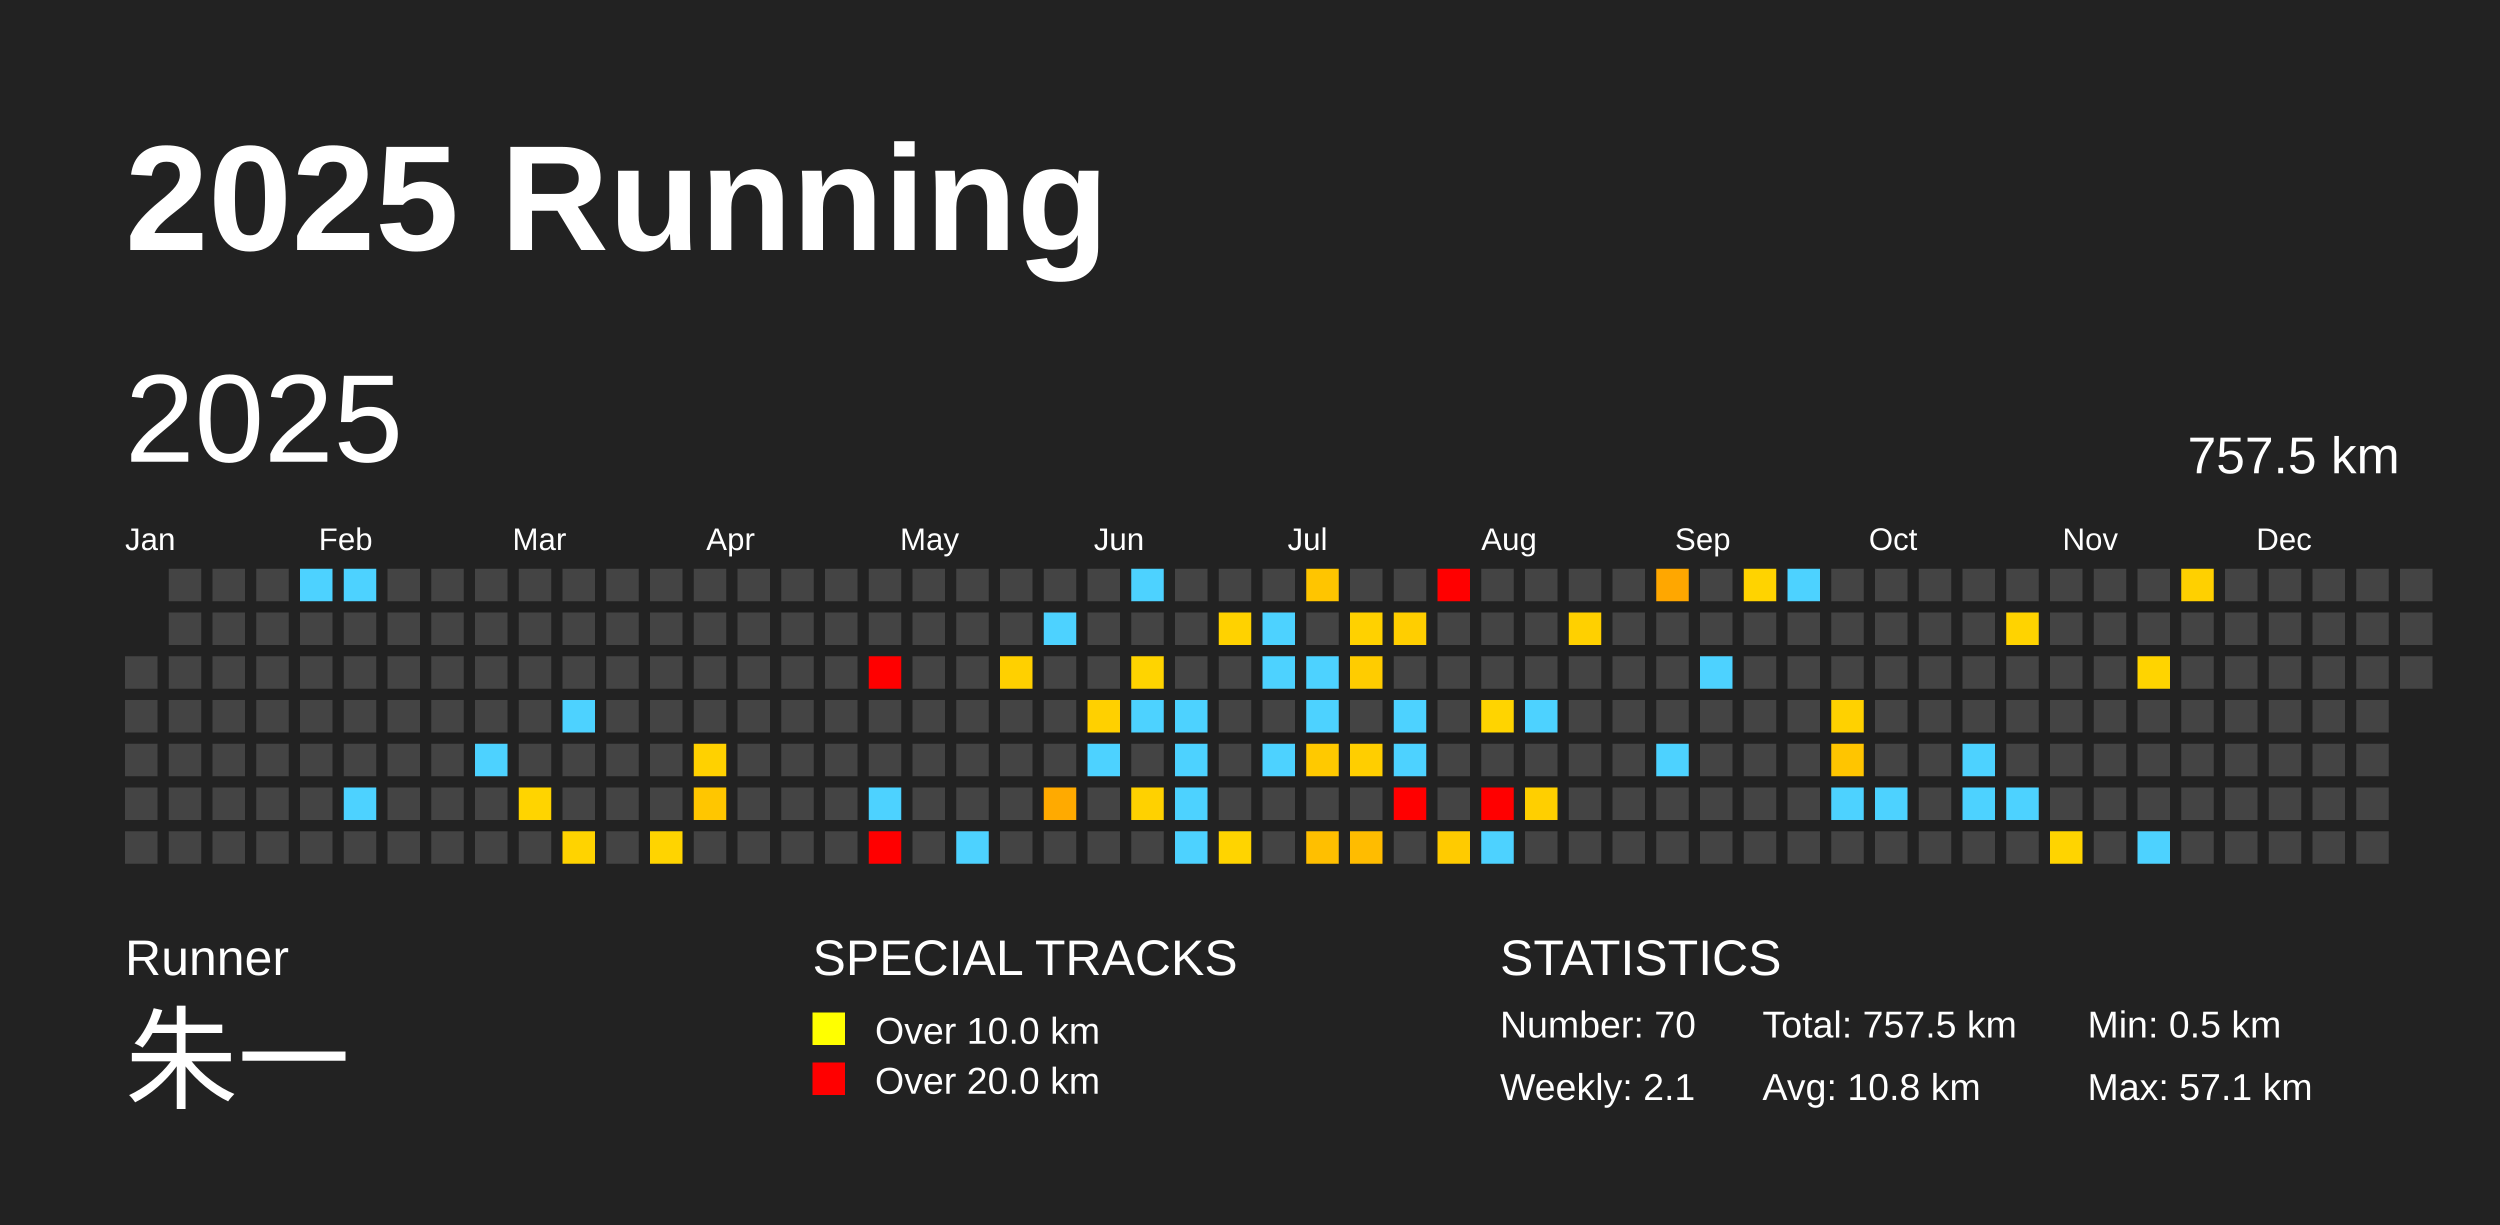
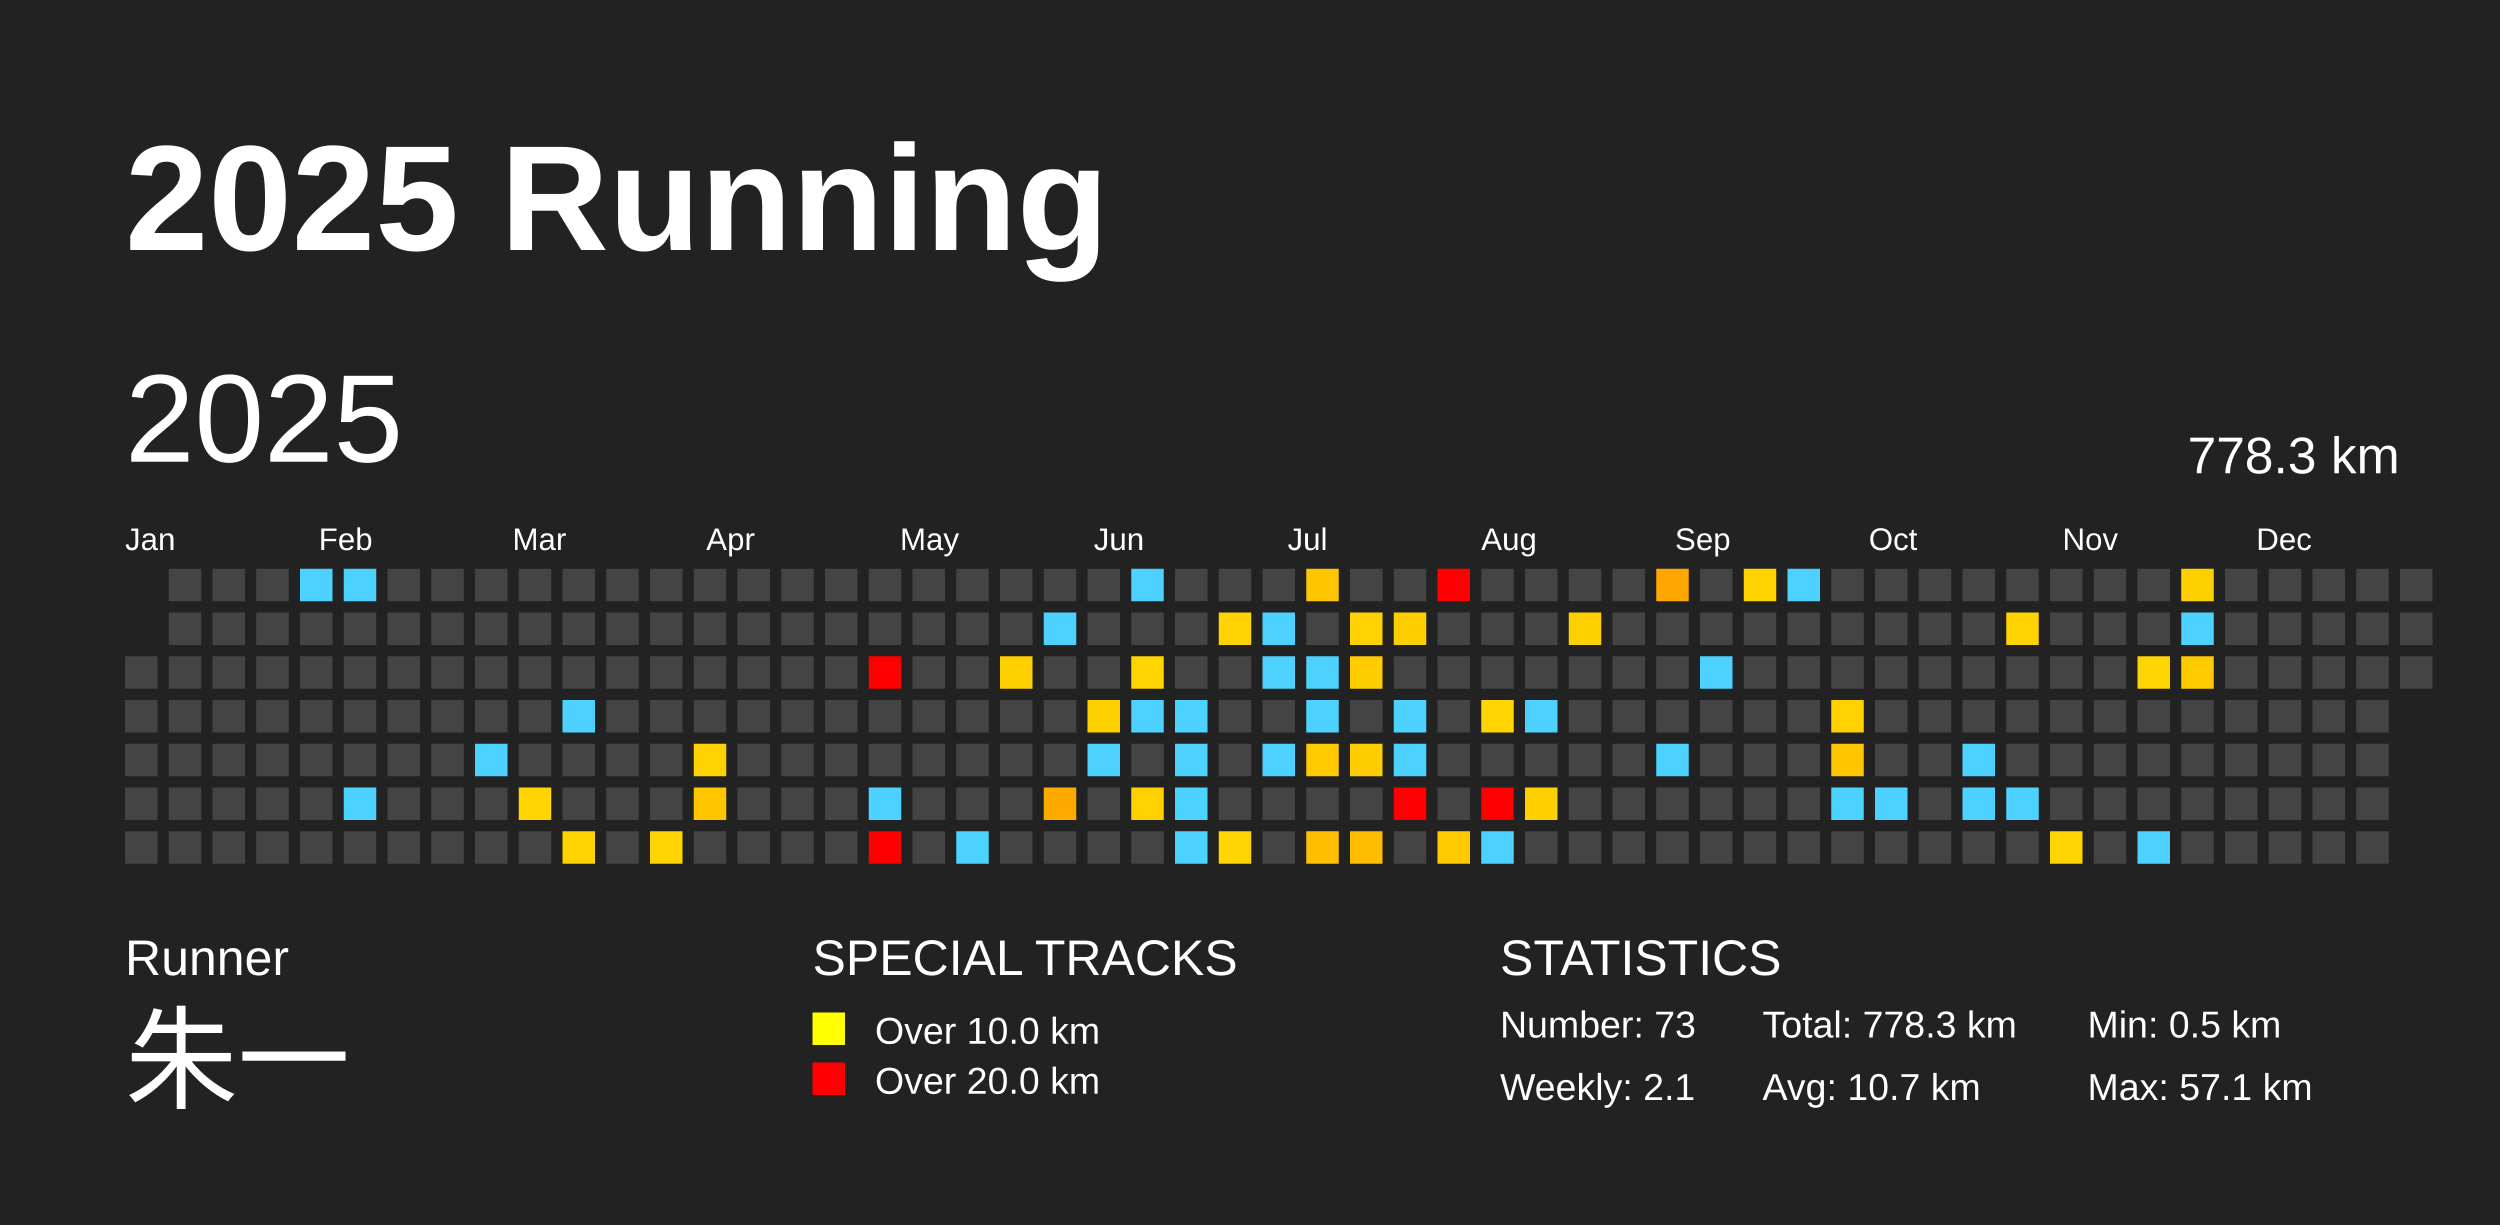
<svg xmlns="http://www.w3.org/2000/svg" baseProfile="full" height="98mm" version="1.1" viewBox="0,0,200,98" width="200mm">
  <defs />
  <rect fill="#222222" height="98" width="200" x="0" y="0" />
  <text fill="#FFFFFF" style="font-size:12px; font-family:Arial; font-weight:bold;" x="10" y="20">2025 Running</text>
  <text fill="#FFFFFF" style="font-size:4px; font-family:Arial" x="10" y="78">Runner</text>
  <text fill="#FFFFFF" style="font-size:9px; font-family:Arial" x="10" y="88">朱一</text>
  <text fill="#FFFFFF" style="font-size:4px; font-family:Arial" x="65" y="78">SPECIAL TRACKS</text>
  <rect fill="yellow" height="2.6" width="2.6" x="65" y="81" />
  <text fill="#FFFFFF" style="font-size:3px; font-family:Arial" x="70" y="83.5">Over 10.0 km</text>
  <rect fill="red" height="2.6" width="2.6" x="65" y="85" />
  <text fill="#FFFFFF" style="font-size:3px; font-family:Arial" x="70" y="87.5">Over 20.0 km</text>
  <text fill="#FFFFFF" style="font-size:4px; font-family:Arial" x="120" y="78">STATISTICS</text>
-   <text fill="#FFFFFF" style="font-size:3px; font-family:Arial" x="120" y="83">Number: 70</text>
+   <text fill="#FFFFFF" style="font-size:3px; font-family:Arial" x="120" y="83">Number: 73</text>
  <text fill="#FFFFFF" style="font-size:3px; font-family:Arial" x="120" y="88">Weekly: 2.1</text>
-   <text fill="#FFFFFF" style="font-size:3px; font-family:Arial" x="141" y="83">Total: 757.5 km</text>
-   <text fill="#FFFFFF" style="font-size:3px; font-family:Arial" x="141" y="88">Avg: 10.8 km</text>
+   <text fill="#FFFFFF" style="font-size:3px; font-family:Arial" x="141" y="83">Total: 778.3 km</text>
+   <text fill="#FFFFFF" style="font-size:3px; font-family:Arial" x="141" y="88">Avg: 10.7 km</text>
  <text fill="#FFFFFF" style="font-size:3px; font-family:Arial" x="167" y="83">Min: 0.5 km</text>
  <text fill="#FFFFFF" style="font-size:3px; font-family:Arial" x="167" y="88">Max: 57.1 km</text>
  <text dominant-baseline="hanging" fill="#FFFFFF" style="font-size:10.0px; font-family:Arial;" x="10" y="30">2025</text>
-   <text dominant-baseline="hanging" fill="#FFFFFF" style="font-size:4.125px; font-family:Arial;" x="175" y="35">757.5 km</text>
+   <text dominant-baseline="hanging" fill="#FFFFFF" style="font-size:4.125px; font-family:Arial;" x="175" y="35">778.3 km</text>
  <text fill="#FFFFFF" style="font-size:2.5px; font-family:Arial" x="10.0" y="44">Jan</text>
  <text fill="#FFFFFF" style="font-size:2.5px; font-family:Arial" x="25.5" y="44">Feb</text>
  <text fill="#FFFFFF" style="font-size:2.5px; font-family:Arial" x="41.0" y="44">Mar</text>
  <text fill="#FFFFFF" style="font-size:2.5px; font-family:Arial" x="56.5" y="44">Apr</text>
  <text fill="#FFFFFF" style="font-size:2.5px; font-family:Arial" x="72.0" y="44">May</text>
  <text fill="#FFFFFF" style="font-size:2.5px; font-family:Arial" x="87.5" y="44">Jun</text>
  <text fill="#FFFFFF" style="font-size:2.5px; font-family:Arial" x="103.0" y="44">Jul</text>
  <text fill="#FFFFFF" style="font-size:2.5px; font-family:Arial" x="118.5" y="44">Aug</text>
  <text fill="#FFFFFF" style="font-size:2.5px; font-family:Arial" x="134.0" y="44">Sep</text>
  <text fill="#FFFFFF" style="font-size:2.5px; font-family:Arial" x="149.5" y="44">Oct</text>
  <text fill="#FFFFFF" style="font-size:2.5px; font-family:Arial" x="165.0" y="44">Nov</text>
  <text fill="#FFFFFF" style="font-size:2.5px; font-family:Arial" x="180.5" y="44">Dec</text>
  <rect fill="#444444" height="2.6" width="2.6" x="10.0" y="52.5" />
  <rect fill="#444444" height="2.6" width="2.6" x="10.0" y="56.0" />
  <rect fill="#444444" height="2.6" width="2.6" x="10.0" y="59.5" />
  <rect fill="#444444" height="2.6" width="2.6" x="10.0" y="63.0" />
  <rect fill="#444444" height="2.6" width="2.6" x="10.0" y="66.5" />
  <rect fill="#444444" height="2.6" width="2.6" x="13.5" y="45.5" />
  <rect fill="#444444" height="2.6" width="2.6" x="13.5" y="49.0" />
  <rect fill="#444444" height="2.6" width="2.6" x="13.5" y="52.5" />
  <rect fill="#444444" height="2.6" width="2.6" x="13.5" y="56.0" />
  <rect fill="#444444" height="2.6" width="2.6" x="13.5" y="59.5" />
  <rect fill="#444444" height="2.6" width="2.6" x="13.5" y="63.0" />
  <rect fill="#444444" height="2.6" width="2.6" x="13.5" y="66.5" />
  <rect fill="#444444" height="2.6" width="2.6" x="17.0" y="45.5" />
  <rect fill="#444444" height="2.6" width="2.6" x="17.0" y="49.0" />
  <rect fill="#444444" height="2.6" width="2.6" x="17.0" y="52.5" />
  <rect fill="#444444" height="2.6" width="2.6" x="17.0" y="56.0" />
  <rect fill="#444444" height="2.6" width="2.6" x="17.0" y="59.5" />
  <rect fill="#444444" height="2.6" width="2.6" x="17.0" y="63.0" />
  <rect fill="#444444" height="2.6" width="2.6" x="17.0" y="66.5" />
  <rect fill="#444444" height="2.6" width="2.6" x="20.5" y="45.5" />
  <rect fill="#444444" height="2.6" width="2.6" x="20.5" y="49.0" />
  <rect fill="#444444" height="2.6" width="2.6" x="20.5" y="52.5" />
  <rect fill="#444444" height="2.6" width="2.6" x="20.5" y="56.0" />
  <rect fill="#444444" height="2.6" width="2.6" x="20.5" y="59.5" />
  <rect fill="#444444" height="2.6" width="2.6" x="20.5" y="63.0" />
  <rect fill="#444444" height="2.6" width="2.6" x="20.5" y="66.5" />
  <rect fill="#4dd2ff" height="2.6" width="2.6" x="24.0" y="45.5" />
  <rect fill="#444444" height="2.6" width="2.6" x="24.0" y="49.0" />
  <rect fill="#444444" height="2.6" width="2.6" x="24.0" y="52.5" />
  <rect fill="#444444" height="2.6" width="2.6" x="24.0" y="56.0" />
  <rect fill="#444444" height="2.6" width="2.6" x="24.0" y="59.5" />
  <rect fill="#444444" height="2.6" width="2.6" x="24.0" y="63.0" />
  <rect fill="#444444" height="2.6" width="2.6" x="24.0" y="66.5" />
  <rect fill="#4dd2ff" height="2.6" width="2.6" x="27.5" y="45.5" />
  <rect fill="#444444" height="2.6" width="2.6" x="27.5" y="49.0" />
  <rect fill="#444444" height="2.6" width="2.6" x="27.5" y="52.5" />
  <rect fill="#444444" height="2.6" width="2.6" x="27.5" y="56.0" />
  <rect fill="#444444" height="2.6" width="2.6" x="27.5" y="59.5" />
  <rect fill="#4dd2ff" height="2.6" width="2.6" x="27.5" y="63.0" />
  <rect fill="#444444" height="2.6" width="2.6" x="27.5" y="66.5" />
  <rect fill="#444444" height="2.6" width="2.6" x="31.0" y="45.5" />
  <rect fill="#444444" height="2.6" width="2.6" x="31.0" y="49.0" />
  <rect fill="#444444" height="2.6" width="2.6" x="31.0" y="52.5" />
  <rect fill="#444444" height="2.6" width="2.6" x="31.0" y="56.0" />
  <rect fill="#444444" height="2.6" width="2.6" x="31.0" y="59.5" />
  <rect fill="#444444" height="2.6" width="2.6" x="31.0" y="63.0" />
  <rect fill="#444444" height="2.6" width="2.6" x="31.0" y="66.5" />
  <rect fill="#444444" height="2.6" width="2.6" x="34.5" y="45.5" />
  <rect fill="#444444" height="2.6" width="2.6" x="34.5" y="49.0" />
  <rect fill="#444444" height="2.6" width="2.6" x="34.5" y="52.5" />
  <rect fill="#444444" height="2.6" width="2.6" x="34.5" y="56.0" />
  <rect fill="#444444" height="2.6" width="2.6" x="34.5" y="59.5" />
  <rect fill="#444444" height="2.6" width="2.6" x="34.5" y="63.0" />
  <rect fill="#444444" height="2.6" width="2.6" x="34.5" y="66.5" />
  <rect fill="#444444" height="2.6" width="2.6" x="38.0" y="45.5" />
  <rect fill="#444444" height="2.6" width="2.6" x="38.0" y="49.0" />
  <rect fill="#444444" height="2.6" width="2.6" x="38.0" y="52.5" />
  <rect fill="#444444" height="2.6" width="2.6" x="38.0" y="56.0" />
  <rect fill="#4dd2ff" height="2.6" width="2.6" x="38.0" y="59.5" />
  <rect fill="#444444" height="2.6" width="2.6" x="38.0" y="63.0" />
  <rect fill="#444444" height="2.6" width="2.6" x="38.0" y="66.5" />
  <rect fill="#444444" height="2.6" width="2.6" x="41.5" y="45.5" />
  <rect fill="#444444" height="2.6" width="2.6" x="41.5" y="49.0" />
  <rect fill="#444444" height="2.6" width="2.6" x="41.5" y="52.5" />
  <rect fill="#444444" height="2.6" width="2.6" x="41.5" y="56.0" />
  <rect fill="#444444" height="2.6" width="2.6" x="41.5" y="59.5" />
  <rect fill="#ffd400" height="2.6" width="2.6" x="41.5" y="63.0" />
  <rect fill="#444444" height="2.6" width="2.6" x="41.5" y="66.5" />
  <rect fill="#444444" height="2.6" width="2.6" x="45.0" y="45.5" />
  <rect fill="#444444" height="2.6" width="2.6" x="45.0" y="49.0" />
  <rect fill="#444444" height="2.6" width="2.6" x="45.0" y="52.5" />
  <rect fill="#4dd2ff" height="2.6" width="2.6" x="45.0" y="56.0" />
  <rect fill="#444444" height="2.6" width="2.6" x="45.0" y="59.5" />
  <rect fill="#444444" height="2.6" width="2.6" x="45.0" y="63.0" />
  <rect fill="#ffd300" height="2.6" width="2.6" x="45.0" y="66.5" />
  <rect fill="#444444" height="2.6" width="2.6" x="48.5" y="45.5" />
  <rect fill="#444444" height="2.6" width="2.6" x="48.5" y="49.0" />
  <rect fill="#444444" height="2.6" width="2.6" x="48.5" y="52.5" />
  <rect fill="#444444" height="2.6" width="2.6" x="48.5" y="56.0" />
  <rect fill="#444444" height="2.6" width="2.6" x="48.5" y="59.5" />
  <rect fill="#444444" height="2.6" width="2.6" x="48.5" y="63.0" />
  <rect fill="#444444" height="2.6" width="2.6" x="48.5" y="66.5" />
  <rect fill="#444444" height="2.6" width="2.6" x="52.0" y="45.5" />
  <rect fill="#444444" height="2.6" width="2.6" x="52.0" y="49.0" />
  <rect fill="#444444" height="2.6" width="2.6" x="52.0" y="52.5" />
  <rect fill="#444444" height="2.6" width="2.6" x="52.0" y="56.0" />
  <rect fill="#444444" height="2.6" width="2.6" x="52.0" y="59.5" />
  <rect fill="#444444" height="2.6" width="2.6" x="52.0" y="63.0" />
  <rect fill="#ffd400" height="2.6" width="2.6" x="52.0" y="66.5" />
  <rect fill="#444444" height="2.6" width="2.6" x="55.5" y="45.5" />
  <rect fill="#444444" height="2.6" width="2.6" x="55.5" y="49.0" />
  <rect fill="#444444" height="2.6" width="2.6" x="55.5" y="52.5" />
  <rect fill="#444444" height="2.6" width="2.6" x="55.5" y="56.0" />
  <rect fill="#ffd100" height="2.6" width="2.6" x="55.5" y="59.5" />
  <rect fill="#ffc600" height="2.6" width="2.6" x="55.5" y="63.0" />
  <rect fill="#444444" height="2.6" width="2.6" x="55.5" y="66.5" />
  <rect fill="#444444" height="2.6" width="2.6" x="59.0" y="45.5" />
  <rect fill="#444444" height="2.6" width="2.6" x="59.0" y="49.0" />
  <rect fill="#444444" height="2.6" width="2.6" x="59.0" y="52.5" />
  <rect fill="#444444" height="2.6" width="2.6" x="59.0" y="56.0" />
  <rect fill="#444444" height="2.6" width="2.6" x="59.0" y="59.5" />
  <rect fill="#444444" height="2.6" width="2.6" x="59.0" y="63.0" />
  <rect fill="#444444" height="2.6" width="2.6" x="59.0" y="66.5" />
  <rect fill="#444444" height="2.6" width="2.6" x="62.5" y="45.5" />
  <rect fill="#444444" height="2.6" width="2.6" x="62.5" y="49.0" />
  <rect fill="#444444" height="2.6" width="2.6" x="62.5" y="52.5" />
  <rect fill="#444444" height="2.6" width="2.6" x="62.5" y="56.0" />
  <rect fill="#444444" height="2.6" width="2.6" x="62.5" y="59.5" />
  <rect fill="#444444" height="2.6" width="2.6" x="62.5" y="63.0" />
  <rect fill="#444444" height="2.6" width="2.6" x="62.5" y="66.5" />
  <rect fill="#444444" height="2.6" width="2.6" x="66.0" y="45.5" />
  <rect fill="#444444" height="2.6" width="2.6" x="66.0" y="49.0" />
  <rect fill="#444444" height="2.6" width="2.6" x="66.0" y="52.5" />
  <rect fill="#444444" height="2.6" width="2.6" x="66.0" y="56.0" />
  <rect fill="#444444" height="2.6" width="2.6" x="66.0" y="59.5" />
  <rect fill="#444444" height="2.6" width="2.6" x="66.0" y="63.0" />
  <rect fill="#444444" height="2.6" width="2.6" x="66.0" y="66.5" />
  <rect fill="#444444" height="2.6" width="2.6" x="69.5" y="45.5" />
  <rect fill="#444444" height="2.6" width="2.6" x="69.5" y="49.0" />
  <rect fill="red" height="2.6" width="2.6" x="69.5" y="52.5" />
  <rect fill="#444444" height="2.6" width="2.6" x="69.5" y="56.0" />
  <rect fill="#444444" height="2.6" width="2.6" x="69.5" y="59.5" />
  <rect fill="#4dd2ff" height="2.6" width="2.6" x="69.5" y="63.0" />
  <rect fill="red" height="2.6" width="2.6" x="69.5" y="66.5" />
  <rect fill="#444444" height="2.6" width="2.6" x="73.0" y="45.5" />
  <rect fill="#444444" height="2.6" width="2.6" x="73.0" y="49.0" />
  <rect fill="#444444" height="2.6" width="2.6" x="73.0" y="52.5" />
  <rect fill="#444444" height="2.6" width="2.6" x="73.0" y="56.0" />
  <rect fill="#444444" height="2.6" width="2.6" x="73.0" y="59.5" />
  <rect fill="#444444" height="2.6" width="2.6" x="73.0" y="63.0" />
  <rect fill="#444444" height="2.6" width="2.6" x="73.0" y="66.5" />
  <rect fill="#444444" height="2.6" width="2.6" x="76.5" y="45.5" />
  <rect fill="#444444" height="2.6" width="2.6" x="76.5" y="49.0" />
  <rect fill="#444444" height="2.6" width="2.6" x="76.5" y="52.5" />
  <rect fill="#444444" height="2.6" width="2.6" x="76.5" y="56.0" />
  <rect fill="#444444" height="2.6" width="2.6" x="76.5" y="59.5" />
  <rect fill="#444444" height="2.6" width="2.6" x="76.5" y="63.0" />
  <rect fill="#4dd2ff" height="2.6" width="2.6" x="76.5" y="66.5" />
  <rect fill="#444444" height="2.6" width="2.6" x="80.0" y="45.5" />
  <rect fill="#444444" height="2.6" width="2.6" x="80.0" y="49.0" />
  <rect fill="#ffd000" height="2.6" width="2.6" x="80.0" y="52.5" />
  <rect fill="#444444" height="2.6" width="2.6" x="80.0" y="56.0" />
  <rect fill="#444444" height="2.6" width="2.6" x="80.0" y="59.5" />
  <rect fill="#444444" height="2.6" width="2.6" x="80.0" y="63.0" />
  <rect fill="#444444" height="2.6" width="2.6" x="80.0" y="66.5" />
  <rect fill="#444444" height="2.6" width="2.6" x="83.5" y="45.5" />
  <rect fill="#4dd2ff" height="2.6" width="2.6" x="83.5" y="49.0" />
  <rect fill="#444444" height="2.6" width="2.6" x="83.5" y="52.5" />
  <rect fill="#444444" height="2.6" width="2.6" x="83.5" y="56.0" />
  <rect fill="#444444" height="2.6" width="2.6" x="83.5" y="59.5" />
  <rect fill="#ffaa00" height="2.6" width="2.6" x="83.5" y="63.0" />
  <rect fill="#444444" height="2.6" width="2.6" x="83.5" y="66.5" />
  <rect fill="#444444" height="2.6" width="2.6" x="87.0" y="45.5" />
  <rect fill="#444444" height="2.6" width="2.6" x="87.0" y="49.0" />
  <rect fill="#444444" height="2.6" width="2.6" x="87.0" y="52.5" />
  <rect fill="#ffd000" height="2.6" width="2.6" x="87.0" y="56.0" />
  <rect fill="#4dd2ff" height="2.6" width="2.6" x="87.0" y="59.5" />
  <rect fill="#444444" height="2.6" width="2.6" x="87.0" y="63.0" />
  <rect fill="#444444" height="2.6" width="2.6" x="87.0" y="66.5" />
  <rect fill="#4dd2ff" height="2.6" width="2.6" x="90.5" y="45.5" />
  <rect fill="#444444" height="2.6" width="2.6" x="90.5" y="49.0" />
  <rect fill="#ffd400" height="2.6" width="2.6" x="90.5" y="52.5" />
  <rect fill="#4dd2ff" height="2.6" width="2.6" x="90.5" y="56.0" />
  <rect fill="#444444" height="2.6" width="2.6" x="90.5" y="59.5" />
  <rect fill="#ffd100" height="2.6" width="2.6" x="90.5" y="63.0" />
  <rect fill="#444444" height="2.6" width="2.6" x="90.5" y="66.5" />
  <rect fill="#444444" height="2.6" width="2.6" x="94.0" y="45.5" />
  <rect fill="#444444" height="2.6" width="2.6" x="94.0" y="49.0" />
  <rect fill="#444444" height="2.6" width="2.6" x="94.0" y="52.5" />
  <rect fill="#4dd2ff" height="2.6" width="2.6" x="94.0" y="56.0" />
  <rect fill="#4dd2ff" height="2.6" width="2.6" x="94.0" y="59.5" />
  <rect fill="#4dd2ff" height="2.6" width="2.6" x="94.0" y="63.0" />
  <rect fill="#4dd2ff" height="2.6" width="2.6" x="94.0" y="66.5" />
  <rect fill="#444444" height="2.6" width="2.6" x="97.5" y="45.5" />
  <rect fill="#ffd200" height="2.6" width="2.6" x="97.5" y="49.0" />
  <rect fill="#444444" height="2.6" width="2.6" x="97.5" y="52.5" />
  <rect fill="#444444" height="2.6" width="2.6" x="97.5" y="56.0" />
  <rect fill="#444444" height="2.6" width="2.6" x="97.5" y="59.5" />
  <rect fill="#444444" height="2.6" width="2.6" x="97.5" y="63.0" />
  <rect fill="#ffd400" height="2.6" width="2.6" x="97.5" y="66.5" />
  <rect fill="#444444" height="2.6" width="2.6" x="101.0" y="45.5" />
  <rect fill="#4dd2ff" height="2.6" width="2.6" x="101.0" y="49.0" />
  <rect fill="#4dd2ff" height="2.6" width="2.6" x="101.0" y="52.5" />
  <rect fill="#444444" height="2.6" width="2.6" x="101.0" y="56.0" />
  <rect fill="#4dd2ff" height="2.6" width="2.6" x="101.0" y="59.5" />
  <rect fill="#444444" height="2.6" width="2.6" x="101.0" y="63.0" />
  <rect fill="#444444" height="2.6" width="2.6" x="101.0" y="66.5" />
  <rect fill="#ffc500" height="2.6" width="2.6" x="104.5" y="45.5" />
  <rect fill="#444444" height="2.6" width="2.6" x="104.5" y="49.0" />
  <rect fill="#4dd2ff" height="2.6" width="2.6" x="104.5" y="52.5" />
  <rect fill="#4dd2ff" height="2.6" width="2.6" x="104.5" y="56.0" />
  <rect fill="#ffc900" height="2.6" width="2.6" x="104.5" y="59.5" />
  <rect fill="#444444" height="2.6" width="2.6" x="104.5" y="63.0" />
  <rect fill="#ffbf00" height="2.6" width="2.6" x="104.5" y="66.5" />
  <rect fill="#444444" height="2.6" width="2.6" x="108.0" y="45.5" />
  <rect fill="#ffd100" height="2.6" width="2.6" x="108.0" y="49.0" />
  <rect fill="#ffcc00" height="2.6" width="2.6" x="108.0" y="52.5" />
  <rect fill="#444444" height="2.6" width="2.6" x="108.0" y="56.0" />
  <rect fill="#ffce00" height="2.6" width="2.6" x="108.0" y="59.5" />
  <rect fill="#444444" height="2.6" width="2.6" x="108.0" y="63.0" />
  <rect fill="#ffbc00" height="2.6" width="2.6" x="108.0" y="66.5" />
  <rect fill="#444444" height="2.6" width="2.6" x="111.5" y="45.5" />
  <rect fill="#ffce00" height="2.6" width="2.6" x="111.5" y="49.0" />
  <rect fill="#444444" height="2.6" width="2.6" x="111.5" y="52.5" />
  <rect fill="#4dd2ff" height="2.6" width="2.6" x="111.5" y="56.0" />
  <rect fill="#4dd2ff" height="2.6" width="2.6" x="111.5" y="59.5" />
  <rect fill="red" height="2.6" width="2.6" x="111.5" y="63.0" />
  <rect fill="#444444" height="2.6" width="2.6" x="111.5" y="66.5" />
  <rect fill="red" height="2.6" width="2.6" x="115.0" y="45.5" />
  <rect fill="#444444" height="2.6" width="2.6" x="115.0" y="49.0" />
  <rect fill="#444444" height="2.6" width="2.6" x="115.0" y="52.5" />
  <rect fill="#444444" height="2.6" width="2.6" x="115.0" y="56.0" />
  <rect fill="#444444" height="2.6" width="2.6" x="115.0" y="59.5" />
  <rect fill="#444444" height="2.6" width="2.6" x="115.0" y="63.0" />
  <rect fill="#ffcb00" height="2.6" width="2.6" x="115.0" y="66.5" />
  <rect fill="#444444" height="2.6" width="2.6" x="118.5" y="45.5" />
  <rect fill="#444444" height="2.6" width="2.6" x="118.5" y="49.0" />
  <rect fill="#444444" height="2.6" width="2.6" x="118.5" y="52.5" />
  <rect fill="#ffd400" height="2.6" width="2.6" x="118.5" y="56.0" />
  <rect fill="#444444" height="2.6" width="2.6" x="118.5" y="59.5" />
  <rect fill="red" height="2.6" width="2.6" x="118.5" y="63.0" />
  <rect fill="#4dd2ff" height="2.6" width="2.6" x="118.5" y="66.5" />
  <rect fill="#444444" height="2.6" width="2.6" x="122.0" y="45.5" />
  <rect fill="#444444" height="2.6" width="2.6" x="122.0" y="49.0" />
  <rect fill="#444444" height="2.6" width="2.6" x="122.0" y="52.5" />
  <rect fill="#4dd2ff" height="2.6" width="2.6" x="122.0" y="56.0" />
  <rect fill="#444444" height="2.6" width="2.6" x="122.0" y="59.5" />
  <rect fill="#ffcf00" height="2.6" width="2.6" x="122.0" y="63.0" />
  <rect fill="#444444" height="2.6" width="2.6" x="122.0" y="66.5" />
  <rect fill="#444444" height="2.6" width="2.6" x="125.5" y="45.5" />
  <rect fill="#ffd000" height="2.6" width="2.6" x="125.5" y="49.0" />
  <rect fill="#444444" height="2.6" width="2.6" x="125.5" y="52.5" />
  <rect fill="#444444" height="2.6" width="2.6" x="125.5" y="56.0" />
  <rect fill="#444444" height="2.6" width="2.6" x="125.5" y="59.5" />
  <rect fill="#444444" height="2.6" width="2.6" x="125.5" y="63.0" />
  <rect fill="#444444" height="2.6" width="2.6" x="125.5" y="66.5" />
  <rect fill="#444444" height="2.6" width="2.6" x="129.0" y="45.5" />
  <rect fill="#444444" height="2.6" width="2.6" x="129.0" y="49.0" />
  <rect fill="#444444" height="2.6" width="2.6" x="129.0" y="52.5" />
  <rect fill="#444444" height="2.6" width="2.6" x="129.0" y="56.0" />
  <rect fill="#444444" height="2.6" width="2.6" x="129.0" y="59.5" />
  <rect fill="#444444" height="2.6" width="2.6" x="129.0" y="63.0" />
  <rect fill="#444444" height="2.6" width="2.6" x="129.0" y="66.5" />
  <rect fill="#ffa700" height="2.6" width="2.6" x="132.5" y="45.5" />
  <rect fill="#444444" height="2.6" width="2.6" x="132.5" y="49.0" />
  <rect fill="#444444" height="2.6" width="2.6" x="132.5" y="52.5" />
  <rect fill="#444444" height="2.6" width="2.6" x="132.5" y="56.0" />
  <rect fill="#4dd2ff" height="2.6" width="2.6" x="132.5" y="59.5" />
  <rect fill="#444444" height="2.6" width="2.6" x="132.5" y="63.0" />
  <rect fill="#444444" height="2.6" width="2.6" x="132.5" y="66.5" />
  <rect fill="#444444" height="2.6" width="2.6" x="136.0" y="45.5" />
  <rect fill="#444444" height="2.6" width="2.6" x="136.0" y="49.0" />
  <rect fill="#4dd2ff" height="2.6" width="2.6" x="136.0" y="52.5" />
  <rect fill="#444444" height="2.6" width="2.6" x="136.0" y="56.0" />
  <rect fill="#444444" height="2.6" width="2.6" x="136.0" y="59.5" />
  <rect fill="#444444" height="2.6" width="2.6" x="136.0" y="63.0" />
  <rect fill="#444444" height="2.6" width="2.6" x="136.0" y="66.5" />
  <rect fill="#ffd300" height="2.6" width="2.6" x="139.5" y="45.5" />
  <rect fill="#444444" height="2.6" width="2.6" x="139.5" y="49.0" />
  <rect fill="#444444" height="2.6" width="2.6" x="139.5" y="52.5" />
  <rect fill="#444444" height="2.6" width="2.6" x="139.5" y="56.0" />
  <rect fill="#444444" height="2.6" width="2.6" x="139.5" y="59.5" />
  <rect fill="#444444" height="2.6" width="2.6" x="139.5" y="63.0" />
  <rect fill="#444444" height="2.6" width="2.6" x="139.5" y="66.5" />
  <rect fill="#4dd2ff" height="2.6" width="2.6" x="143.0" y="45.5" />
  <rect fill="#444444" height="2.6" width="2.6" x="143.0" y="49.0" />
  <rect fill="#444444" height="2.6" width="2.6" x="143.0" y="52.5" />
  <rect fill="#444444" height="2.6" width="2.6" x="143.0" y="56.0" />
  <rect fill="#444444" height="2.6" width="2.6" x="143.0" y="59.5" />
  <rect fill="#444444" height="2.6" width="2.6" x="143.0" y="63.0" />
  <rect fill="#444444" height="2.6" width="2.6" x="143.0" y="66.5" />
  <rect fill="#444444" height="2.6" width="2.6" x="146.5" y="45.5" />
  <rect fill="#444444" height="2.6" width="2.6" x="146.5" y="49.0" />
  <rect fill="#444444" height="2.6" width="2.6" x="146.5" y="52.5" />
  <rect fill="#ffd100" height="2.6" width="2.6" x="146.5" y="56.0" />
  <rect fill="#ffc500" height="2.6" width="2.6" x="146.5" y="59.5" />
  <rect fill="#4dd2ff" height="2.6" width="2.6" x="146.5" y="63.0" />
  <rect fill="#444444" height="2.6" width="2.6" x="146.5" y="66.5" />
  <rect fill="#444444" height="2.6" width="2.6" x="150.0" y="45.5" />
  <rect fill="#444444" height="2.6" width="2.6" x="150.0" y="49.0" />
  <rect fill="#444444" height="2.6" width="2.6" x="150.0" y="52.5" />
  <rect fill="#444444" height="2.6" width="2.6" x="150.0" y="56.0" />
  <rect fill="#444444" height="2.6" width="2.6" x="150.0" y="59.5" />
  <rect fill="#4dd2ff" height="2.6" width="2.6" x="150.0" y="63.0" />
  <rect fill="#444444" height="2.6" width="2.6" x="150.0" y="66.5" />
  <rect fill="#444444" height="2.6" width="2.6" x="153.5" y="45.5" />
  <rect fill="#444444" height="2.6" width="2.6" x="153.5" y="49.0" />
  <rect fill="#444444" height="2.6" width="2.6" x="153.5" y="52.5" />
  <rect fill="#444444" height="2.6" width="2.6" x="153.5" y="56.0" />
  <rect fill="#444444" height="2.6" width="2.6" x="153.5" y="59.5" />
  <rect fill="#444444" height="2.6" width="2.6" x="153.5" y="63.0" />
  <rect fill="#444444" height="2.6" width="2.6" x="153.5" y="66.5" />
  <rect fill="#444444" height="2.6" width="2.6" x="157.0" y="45.5" />
  <rect fill="#444444" height="2.6" width="2.6" x="157.0" y="49.0" />
  <rect fill="#444444" height="2.6" width="2.6" x="157.0" y="52.5" />
  <rect fill="#444444" height="2.6" width="2.6" x="157.0" y="56.0" />
  <rect fill="#4dd2ff" height="2.6" width="2.6" x="157.0" y="59.5" />
  <rect fill="#4dd2ff" height="2.6" width="2.6" x="157.0" y="63.0" />
  <rect fill="#444444" height="2.6" width="2.6" x="157.0" y="66.5" />
  <rect fill="#444444" height="2.6" width="2.6" x="160.5" y="45.5" />
  <rect fill="#ffd300" height="2.6" width="2.6" x="160.5" y="49.0" />
  <rect fill="#444444" height="2.6" width="2.6" x="160.5" y="52.5" />
  <rect fill="#444444" height="2.6" width="2.6" x="160.5" y="56.0" />
  <rect fill="#444444" height="2.6" width="2.6" x="160.5" y="59.5" />
  <rect fill="#4dd2ff" height="2.6" width="2.6" x="160.5" y="63.0" />
  <rect fill="#444444" height="2.6" width="2.6" x="160.5" y="66.5" />
  <rect fill="#444444" height="2.6" width="2.6" x="164.0" y="45.5" />
  <rect fill="#444444" height="2.6" width="2.6" x="164.0" y="49.0" />
  <rect fill="#444444" height="2.6" width="2.6" x="164.0" y="52.5" />
  <rect fill="#444444" height="2.6" width="2.6" x="164.0" y="56.0" />
  <rect fill="#444444" height="2.6" width="2.6" x="164.0" y="59.5" />
  <rect fill="#444444" height="2.6" width="2.6" x="164.0" y="63.0" />
  <rect fill="#ffd400" height="2.6" width="2.6" x="164.0" y="66.5" />
  <rect fill="#444444" height="2.6" width="2.6" x="167.5" y="45.5" />
  <rect fill="#444444" height="2.6" width="2.6" x="167.5" y="49.0" />
  <rect fill="#444444" height="2.6" width="2.6" x="167.5" y="52.5" />
  <rect fill="#444444" height="2.6" width="2.6" x="167.5" y="56.0" />
  <rect fill="#444444" height="2.6" width="2.6" x="167.5" y="59.5" />
  <rect fill="#444444" height="2.6" width="2.6" x="167.5" y="63.0" />
  <rect fill="#444444" height="2.6" width="2.6" x="167.5" y="66.5" />
  <rect fill="#444444" height="2.6" width="2.6" x="171.0" y="45.5" />
  <rect fill="#444444" height="2.6" width="2.6" x="171.0" y="49.0" />
  <rect fill="#ffd400" height="2.6" width="2.6" x="171.0" y="52.5" />
  <rect fill="#444444" height="2.6" width="2.6" x="171.0" y="56.0" />
  <rect fill="#444444" height="2.6" width="2.6" x="171.0" y="59.5" />
  <rect fill="#444444" height="2.6" width="2.6" x="171.0" y="63.0" />
  <rect fill="#4dd2ff" height="2.6" width="2.6" x="171.0" y="66.5" />
  <rect fill="#ffd000" height="2.6" width="2.6" x="174.5" y="45.5" />
-   <rect fill="#444444" height="2.6" width="2.6" x="174.5" y="49.0" />
-   <rect fill="#444444" height="2.6" width="2.6" x="174.5" y="52.5" />
+   <rect fill="#4dd2ff" height="2.6" width="2.6" x="174.5" y="49.0" />
+   <rect fill="#ffca00" height="2.6" width="2.6" x="174.5" y="52.5" />
  <rect fill="#444444" height="2.6" width="2.6" x="174.5" y="56.0" />
  <rect fill="#444444" height="2.6" width="2.6" x="174.5" y="59.5" />
  <rect fill="#444444" height="2.6" width="2.6" x="174.5" y="63.0" />
  <rect fill="#444444" height="2.6" width="2.6" x="174.5" y="66.5" />
  <rect fill="#444444" height="2.6" width="2.6" x="178.0" y="45.5" />
  <rect fill="#444444" height="2.6" width="2.6" x="178.0" y="49.0" />
  <rect fill="#444444" height="2.6" width="2.6" x="178.0" y="52.5" />
  <rect fill="#444444" height="2.6" width="2.6" x="178.0" y="56.0" />
  <rect fill="#444444" height="2.6" width="2.6" x="178.0" y="59.5" />
  <rect fill="#444444" height="2.6" width="2.6" x="178.0" y="63.0" />
  <rect fill="#444444" height="2.6" width="2.6" x="178.0" y="66.5" />
  <rect fill="#444444" height="2.6" width="2.6" x="181.5" y="45.5" />
  <rect fill="#444444" height="2.6" width="2.6" x="181.5" y="49.0" />
  <rect fill="#444444" height="2.6" width="2.6" x="181.5" y="52.5" />
  <rect fill="#444444" height="2.6" width="2.6" x="181.5" y="56.0" />
  <rect fill="#444444" height="2.6" width="2.6" x="181.5" y="59.5" />
  <rect fill="#444444" height="2.6" width="2.6" x="181.5" y="63.0" />
  <rect fill="#444444" height="2.6" width="2.6" x="181.5" y="66.5" />
  <rect fill="#444444" height="2.6" width="2.6" x="185.0" y="45.5" />
  <rect fill="#444444" height="2.6" width="2.6" x="185.0" y="49.0" />
  <rect fill="#444444" height="2.6" width="2.6" x="185.0" y="52.5" />
  <rect fill="#444444" height="2.6" width="2.6" x="185.0" y="56.0" />
  <rect fill="#444444" height="2.6" width="2.6" x="185.0" y="59.5" />
  <rect fill="#444444" height="2.6" width="2.6" x="185.0" y="63.0" />
  <rect fill="#444444" height="2.6" width="2.6" x="185.0" y="66.5" />
  <rect fill="#444444" height="2.6" width="2.6" x="188.5" y="45.5" />
  <rect fill="#444444" height="2.6" width="2.6" x="188.5" y="49.0" />
  <rect fill="#444444" height="2.6" width="2.6" x="188.5" y="52.5" />
  <rect fill="#444444" height="2.6" width="2.6" x="188.5" y="56.0" />
  <rect fill="#444444" height="2.6" width="2.6" x="188.5" y="59.5" />
  <rect fill="#444444" height="2.6" width="2.6" x="188.5" y="63.0" />
  <rect fill="#444444" height="2.6" width="2.6" x="188.5" y="66.5" />
  <rect fill="#444444" height="2.6" width="2.6" x="192.0" y="45.5" />
  <rect fill="#444444" height="2.6" width="2.6" x="192.0" y="49.0" />
  <rect fill="#444444" height="2.6" width="2.6" x="192.0" y="52.5" />
</svg>
